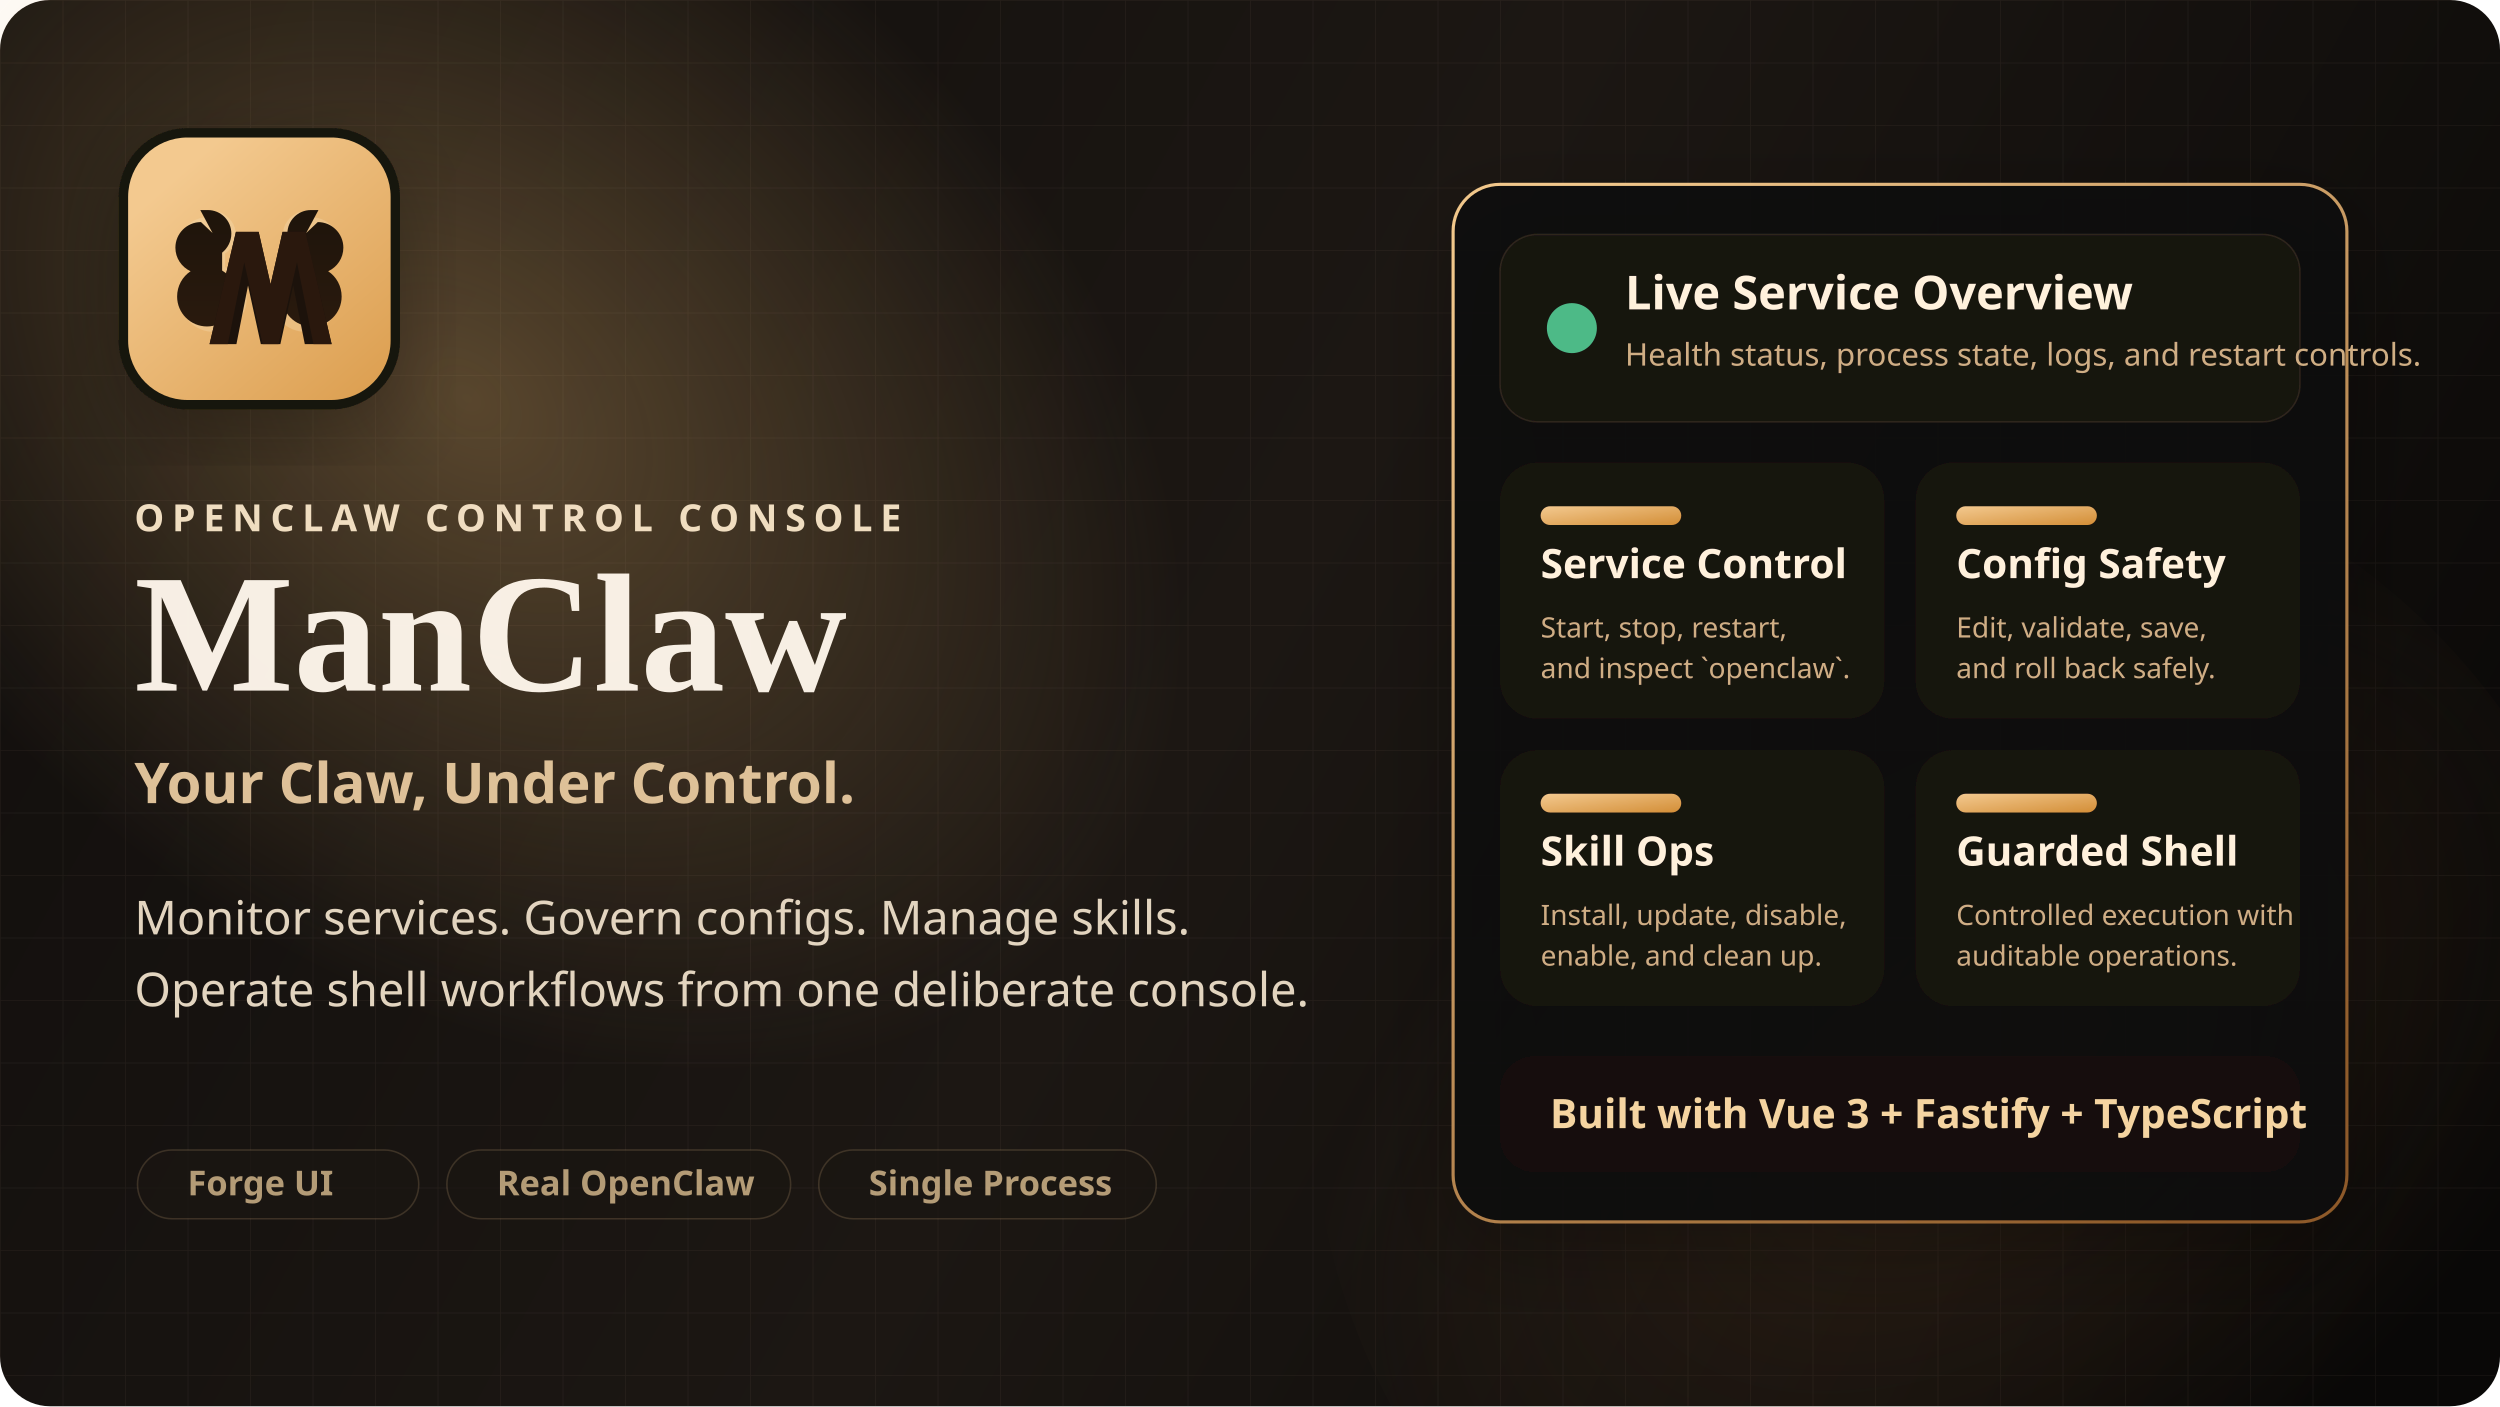
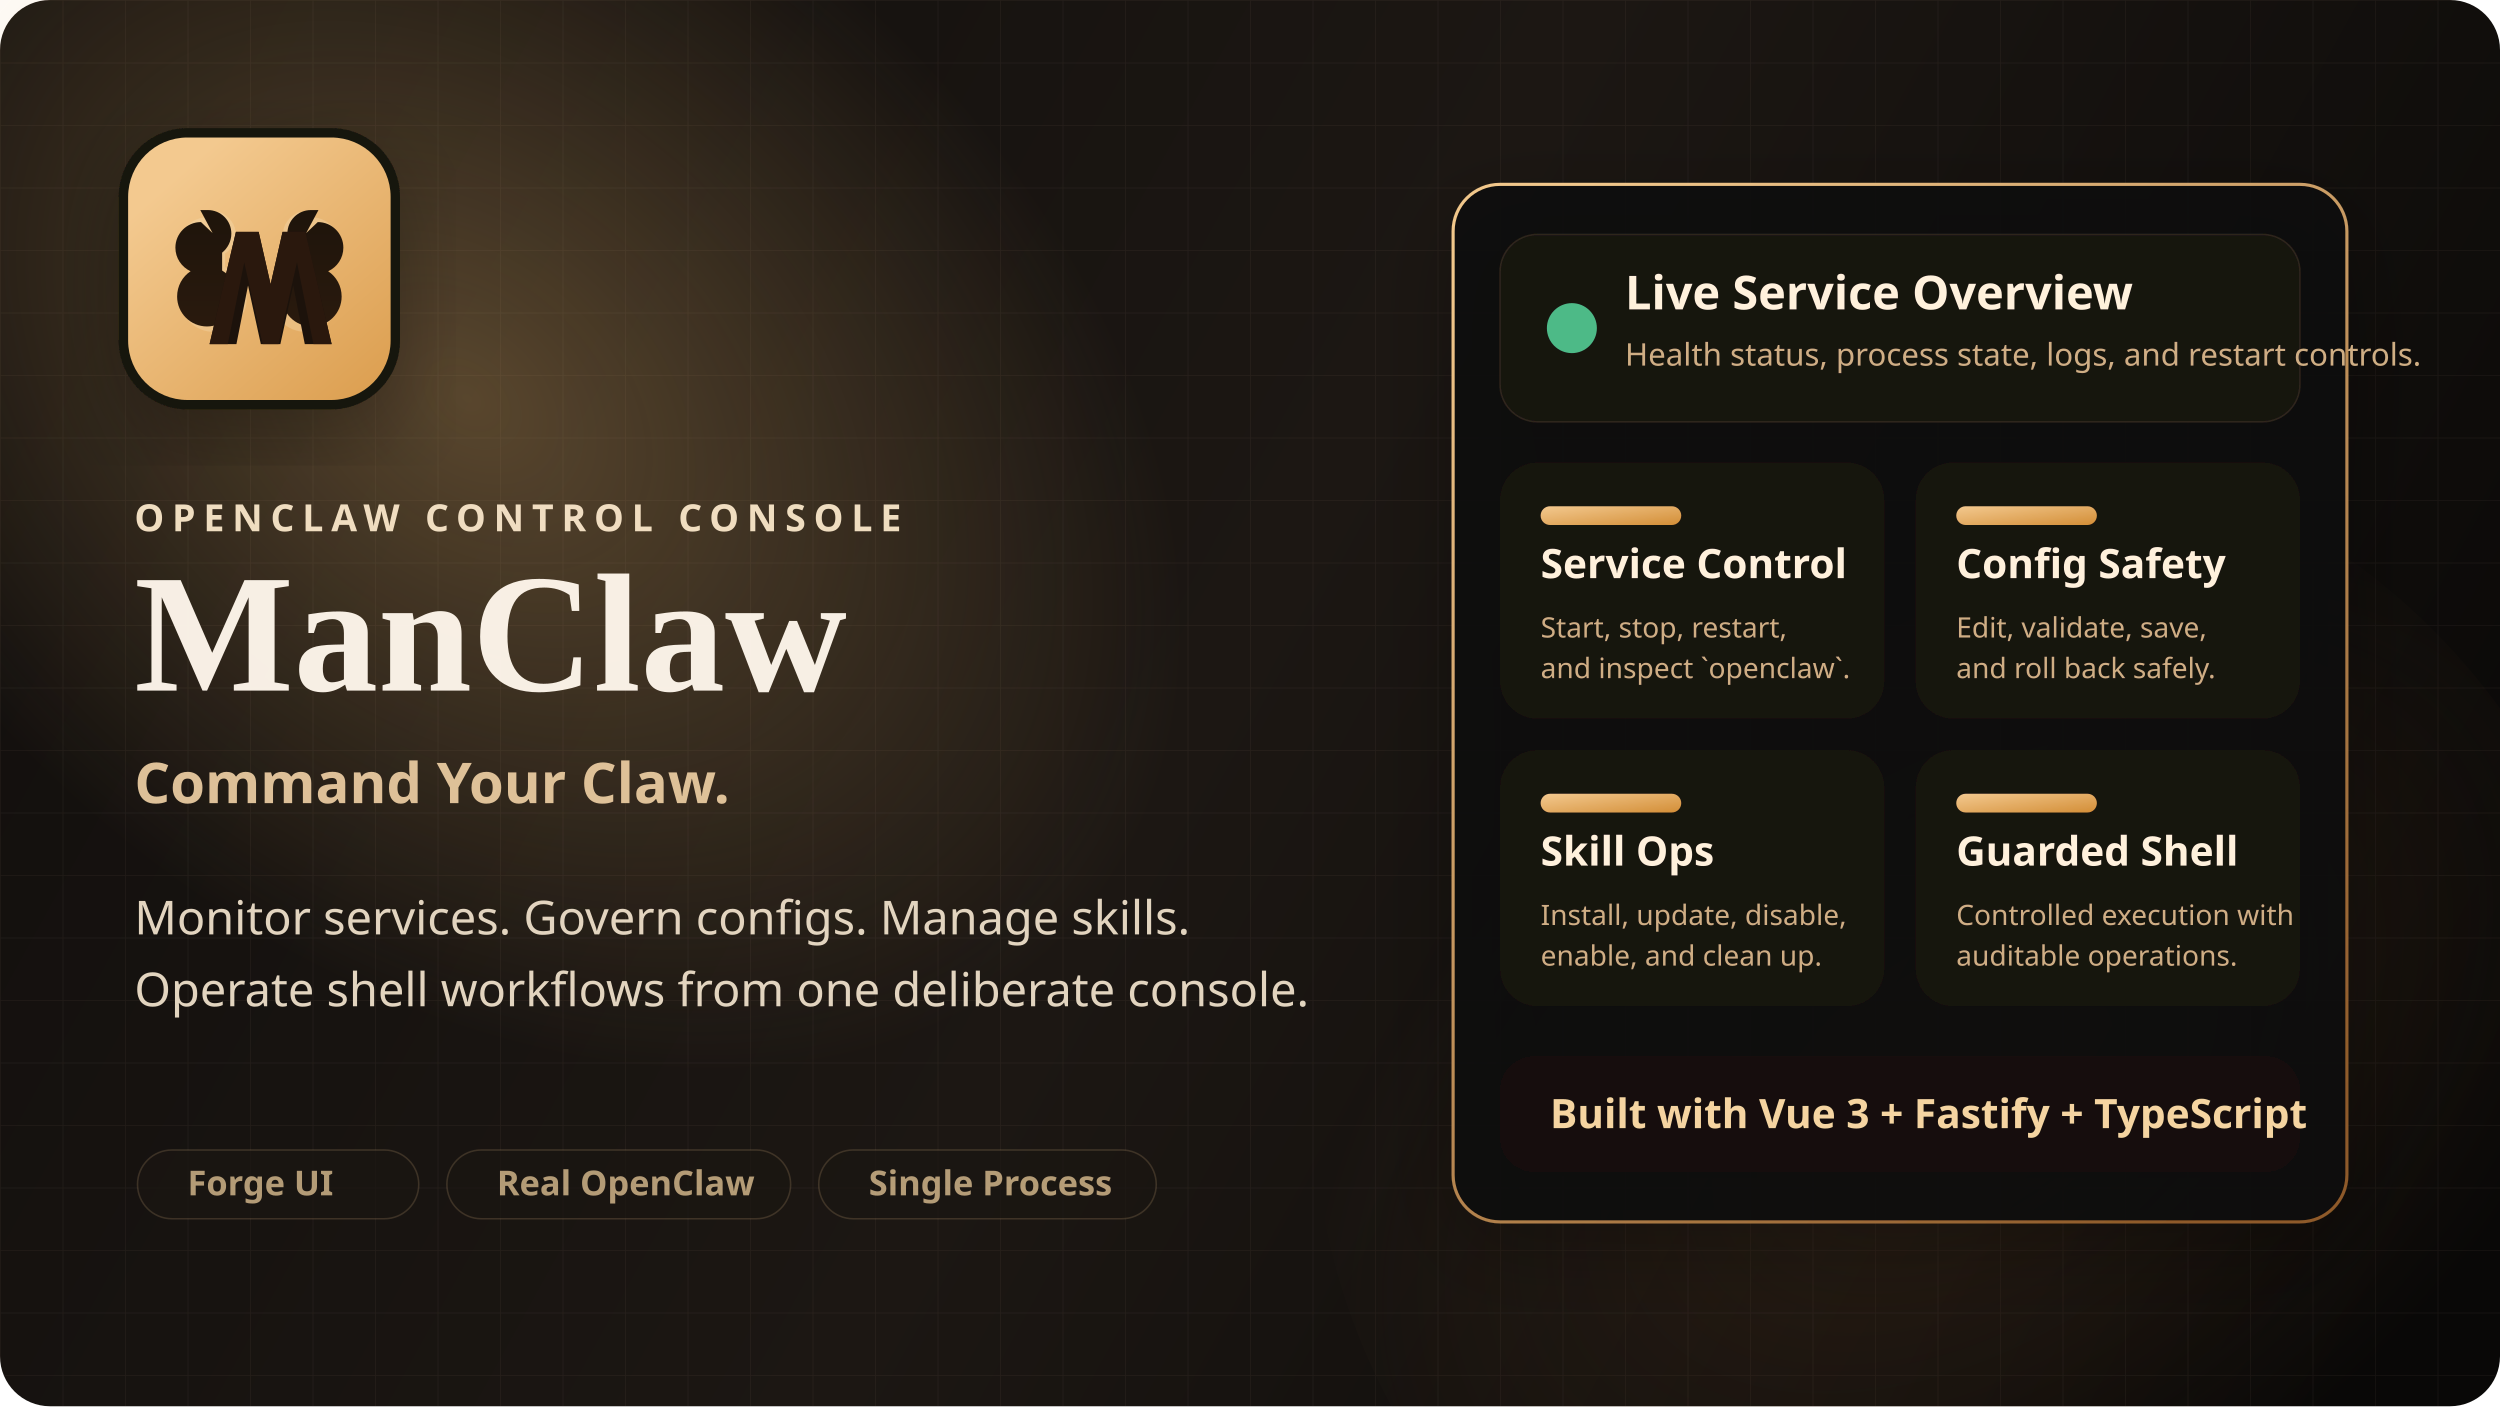
<svg xmlns="http://www.w3.org/2000/svg" width="1600" height="900" viewBox="0 0 1600 900" fill="none">
  <defs>
    <linearGradient id="bg-main" x1="90" y1="70" x2="1520" y2="860" gradientUnits="userSpaceOnUse">
      <stop stop-color="#120F0D" />
      <stop offset="0.48" stop-color="#1C1713" />
      <stop offset="1" stop-color="#090807" />
    </linearGradient>
    <radialGradient id="glow-left" cx="0" cy="0" r="1" gradientUnits="userSpaceOnUse" gradientTransform="translate(298 255) rotate(39.2) scale(520 360)">
      <stop stop-color="#E7B56E" stop-opacity="0.32" />
      <stop offset="1" stop-color="#E7B56E" stop-opacity="0" />
    </radialGradient>
    <radialGradient id="glow-right" cx="0" cy="0" r="1" gradientUnits="userSpaceOnUse" gradientTransform="translate(1260 700) rotate(145.3) scale(480 300)">
      <stop stop-color="#7D5330" stop-opacity="0.24" />
      <stop offset="1" stop-color="#7D5330" stop-opacity="0" />
    </radialGradient>
    <linearGradient id="panel-border" x1="960" y1="160" x2="1420" y2="760" gradientUnits="userSpaceOnUse">
      <stop stop-color="#F1C78B" />
      <stop offset="1" stop-color="#8E5A29" />
    </linearGradient>
    <linearGradient id="accent" x1="0" y1="0" x2="1" y2="1">
      <stop stop-color="#F3C98F" />
      <stop offset="1" stop-color="#D38E37" />
    </linearGradient>
    <linearGradient id="mark-bg" x1="40" y1="28" x2="216" y2="228" gradientUnits="userSpaceOnUse">
      <stop stop-color="#F3C98F" />
      <stop offset="1" stop-color="#D38E37" />
    </linearGradient>
    <linearGradient id="mark-ink" x1="128" y1="52" x2="128" y2="208" gradientUnits="userSpaceOnUse">
      <stop stop-color="#1E140B" />
      <stop offset="1" stop-color="#362010" />
    </linearGradient>
    <filter id="shadow-soft" x="-20%" y="-20%" width="140%" height="140%" color-interpolation-filters="sRGB">
      <feDropShadow dx="0" dy="18" stdDeviation="28" flood-color="#000000" flood-opacity="0.28" />
    </filter>
    <pattern id="grid" width="40" height="40" patternUnits="userSpaceOnUse">
      <path d="M40 0H0V40" stroke="#F0D7B1" stroke-opacity="0.06" />
    </pattern>
  </defs>
  <rect width="1600" height="900" rx="32" fill="url(#bg-main)" />
  <rect width="1600" height="900" rx="32" fill="url(#grid)" />
  <circle cx="298" cy="255" r="520" fill="url(#glow-left)" />
  <circle cx="1260" cy="700" r="420" fill="url(#glow-right)" />
  <rect x="76" y="82" width="180" height="180" rx="44" fill="#17120F" filter="url(#shadow-soft)" />
  <g transform="translate(76 82)">
    <rect x="6" y="6" width="168" height="168" rx="38" fill="url(#mark-bg)" />
    <path d="M57 57C46.655 57 38.25 65.405 38.25 75.75C38.25 82.672 42.06 88.745 47.73 91.935C42.6 95.828 39.255 102.052 39.255 109.058C39.255 120.808 48.818 130.37 60.568 130.37C72.317 130.37 81.88 120.808 81.88 109.058C81.88 100.03 76.198 92.017 68.03 88.983V80.19C72.153 77.623 74.88 73.028 74.88 67.808C74.88 61.89 70.99 56.593 64.763 53.71L57 57Z" fill="#F8E4C3" fill-opacity="0.28" />
    <path d="M123 57C133.345 57 141.75 65.405 141.75 75.75C141.75 82.672 137.94 88.745 132.27 91.935C137.4 95.828 140.745 102.052 140.745 109.058C140.745 120.808 131.182 130.37 119.432 130.37C107.683 130.37 98.12 120.808 98.12 109.058C98.12 100.03 103.802 92.017 111.97 88.983V80.19C107.848 77.623 105.12 73.028 105.12 67.808C105.12 61.89 109.01 56.593 115.238 53.71L123 57Z" fill="#F8E4C3" fill-opacity="0.28" />
    <path d="M52.625 60.125C43.602 60.125 36.25 67.478 36.25 76.5C36.25 83.189 40.221 88.954 45.981 91.596C40.774 95.022 37.35 101.02 37.35 107.787C37.35 118.367 45.92 126.938 56.5 126.938C67.08 126.938 75.65 118.367 75.65 107.787C75.65 100.788 71.834 94.486 66.156 91.14V79.705C69.737 76.826 72.062 72.385 72.062 67.475C72.062 59.151 65.349 52.438 57.025 52.438H52.188L60.076 67.194L52.625 60.125Z" fill="url(#mark-ink)" />
    <path d="M127.375 60.125C136.397 60.125 143.75 67.478 143.75 76.5C143.75 83.189 139.779 88.954 134.019 91.596C139.226 95.022 142.65 101.02 142.65 107.787C142.65 118.367 134.08 126.938 123.5 126.938C112.92 126.938 104.35 118.367 104.35 107.787C104.35 100.788 108.166 94.486 113.844 91.14V79.705C110.263 76.826 107.938 72.385 107.938 67.475C107.938 59.151 114.651 52.438 122.975 52.438H127.812L119.924 67.194L127.375 60.125Z" fill="url(#mark-ink)" />
    <path d="M58.125 138.25L75 66.375H89.531L97.188 99.969L104.844 66.375H119.375L136.25 138.25H119.062L111.641 100.734L103.438 138.25H90.938L82.734 100.734L75.312 138.25H58.125Z" fill="#1C120B" />
    <path d="M58.125 138.25L75 66.375H89.531L97.188 99.969L104.844 66.375H119.375L136.25 138.25H124.609L114.062 85.828L102.266 138.25H92.109L80.312 85.828L69.766 138.25H58.125Z" fill="#2A180D" />
  </g>
  <g opacity="0.96">
    <text x="86" y="340" fill="#F7E4C7" font-family="'Avenir Next', 'Trebuchet MS', sans-serif" font-size="24" font-weight="700" letter-spacing="5">OPENCLAW CONTROL CONSOLE</text>
    <text x="86" y="442" fill="#FFF7EC" font-family="Georgia, 'Times New Roman', serif" font-size="108" font-weight="700">ManClaw</text>
-     <text x="86" y="514" fill="#E5C79D" font-family="'Avenir Next', 'Trebuchet MS', sans-serif" font-size="36" font-weight="600">Your Claw, Under Control.</text>
+     <text x="86" y="514" fill="#E5C79D" font-family="'Avenir Next', 'Trebuchet MS', sans-serif" font-size="36" font-weight="600">Command Your Claw.</text>
    <text x="86" y="598" fill="#EADCC6" font-family="'Avenir Next', 'Trebuchet MS', sans-serif" font-size="30">Monitor services. Govern configs. Manage skills.</text>
    <text x="86" y="644" fill="#EADCC6" font-family="'Avenir Next', 'Trebuchet MS', sans-serif" font-size="30">Operate shell workflows from one deliberate console.</text>
  </g>
  <g filter="url(#shadow-soft)">
    <rect x="930" y="118" width="572" height="664" rx="30" fill="#0F0C0A" fill-opacity="0.9" stroke="url(#panel-border)" stroke-width="2" />
    <rect x="960" y="150" width="512" height="120" rx="24" fill="#181310" />
    <rect x="960" y="150" width="512" height="120" rx="24" stroke="#F0C98E" stroke-opacity="0.12" />
    <circle cx="1006" cy="210" r="16" fill="#4DBA87" />
    <text x="1040" y="198" fill="#FFF1DC" font-family="'Avenir Next', 'Trebuchet MS', sans-serif" font-size="30" font-weight="700">Live Service Overview</text>
    <text x="1040" y="234" fill="#CFAE84" font-family="'Avenir Next', 'Trebuchet MS', sans-serif" font-size="20">Health status, process state, logs, and restart controls.</text>
    <rect x="960" y="296" width="246" height="164" rx="24" fill="#181310" />
    <rect x="1226" y="296" width="246" height="164" rx="24" fill="#181310" />
    <rect x="960" y="480" width="246" height="164" rx="24" fill="#181310" />
    <rect x="1226" y="480" width="246" height="164" rx="24" fill="#181310" />
    <rect x="986" y="324" width="90" height="12" rx="6" fill="url(#accent)" />
    <text x="986" y="370" fill="#FFF1DC" font-family="'Avenir Next', 'Trebuchet MS', sans-serif" font-size="26" font-weight="700">Service Control</text>
    <text x="986" y="408" fill="#CFAE84" font-family="'Avenir Next', 'Trebuchet MS', sans-serif" font-size="18">Start, stop, restart,</text>
    <text x="986" y="434" fill="#CFAE84" font-family="'Avenir Next', 'Trebuchet MS', sans-serif" font-size="18">and inspect `openclaw`.</text>
    <rect x="1252" y="324" width="90" height="12" rx="6" fill="url(#accent)" />
    <text x="1252" y="370" fill="#FFF1DC" font-family="'Avenir Next', 'Trebuchet MS', sans-serif" font-size="26" font-weight="700">Config Safety</text>
    <text x="1252" y="408" fill="#CFAE84" font-family="'Avenir Next', 'Trebuchet MS', sans-serif" font-size="18">Edit, validate, save,</text>
    <text x="1252" y="434" fill="#CFAE84" font-family="'Avenir Next', 'Trebuchet MS', sans-serif" font-size="18">and roll back safely.</text>
    <rect x="986" y="508" width="90" height="12" rx="6" fill="url(#accent)" />
    <text x="986" y="554" fill="#FFF1DC" font-family="'Avenir Next', 'Trebuchet MS', sans-serif" font-size="26" font-weight="700">Skill Ops</text>
    <text x="986" y="592" fill="#CFAE84" font-family="'Avenir Next', 'Trebuchet MS', sans-serif" font-size="18">Install, update, disable,</text>
    <text x="986" y="618" fill="#CFAE84" font-family="'Avenir Next', 'Trebuchet MS', sans-serif" font-size="18">enable, and clean up.</text>
    <rect x="1252" y="508" width="90" height="12" rx="6" fill="url(#accent)" />
    <text x="1252" y="554" fill="#FFF1DC" font-family="'Avenir Next', 'Trebuchet MS', sans-serif" font-size="26" font-weight="700">Guarded Shell</text>
    <text x="1252" y="592" fill="#CFAE84" font-family="'Avenir Next', 'Trebuchet MS', sans-serif" font-size="18">Controlled execution with</text>
    <text x="1252" y="618" fill="#CFAE84" font-family="'Avenir Next', 'Trebuchet MS', sans-serif" font-size="18">auditable operations.</text>
    <rect x="960" y="676" width="512" height="74" rx="22" fill="#15110E" />
    <text x="992" y="722" fill="#F5D4A1" font-family="'Avenir Next', 'Trebuchet MS', sans-serif" font-size="26" font-weight="700">Built with Vue 3 + Fastify + TypeScript</text>
  </g>
  <g opacity="0.7">
    <rect x="88" y="736" width="180" height="44" rx="22" fill="#1A1511" stroke="#F3C98F" stroke-opacity="0.24" />
    <text x="120" y="765" fill="#F5D4A1" font-family="'Avenir Next', 'Trebuchet MS', sans-serif" font-size="22" font-weight="700">Forge UI</text>
    <rect x="286" y="736" width="220" height="44" rx="22" fill="#1A1511" stroke="#F3C98F" stroke-opacity="0.24" />
    <text x="318" y="765" fill="#F5D4A1" font-family="'Avenir Next', 'Trebuchet MS', sans-serif" font-size="22" font-weight="700">Real OpenClaw</text>
    <rect x="524" y="736" width="216" height="44" rx="22" fill="#1A1511" stroke="#F3C98F" stroke-opacity="0.24" />
    <text x="556" y="765" fill="#F5D4A1" font-family="'Avenir Next', 'Trebuchet MS', sans-serif" font-size="22" font-weight="700">Single Process</text>
  </g>
</svg>
